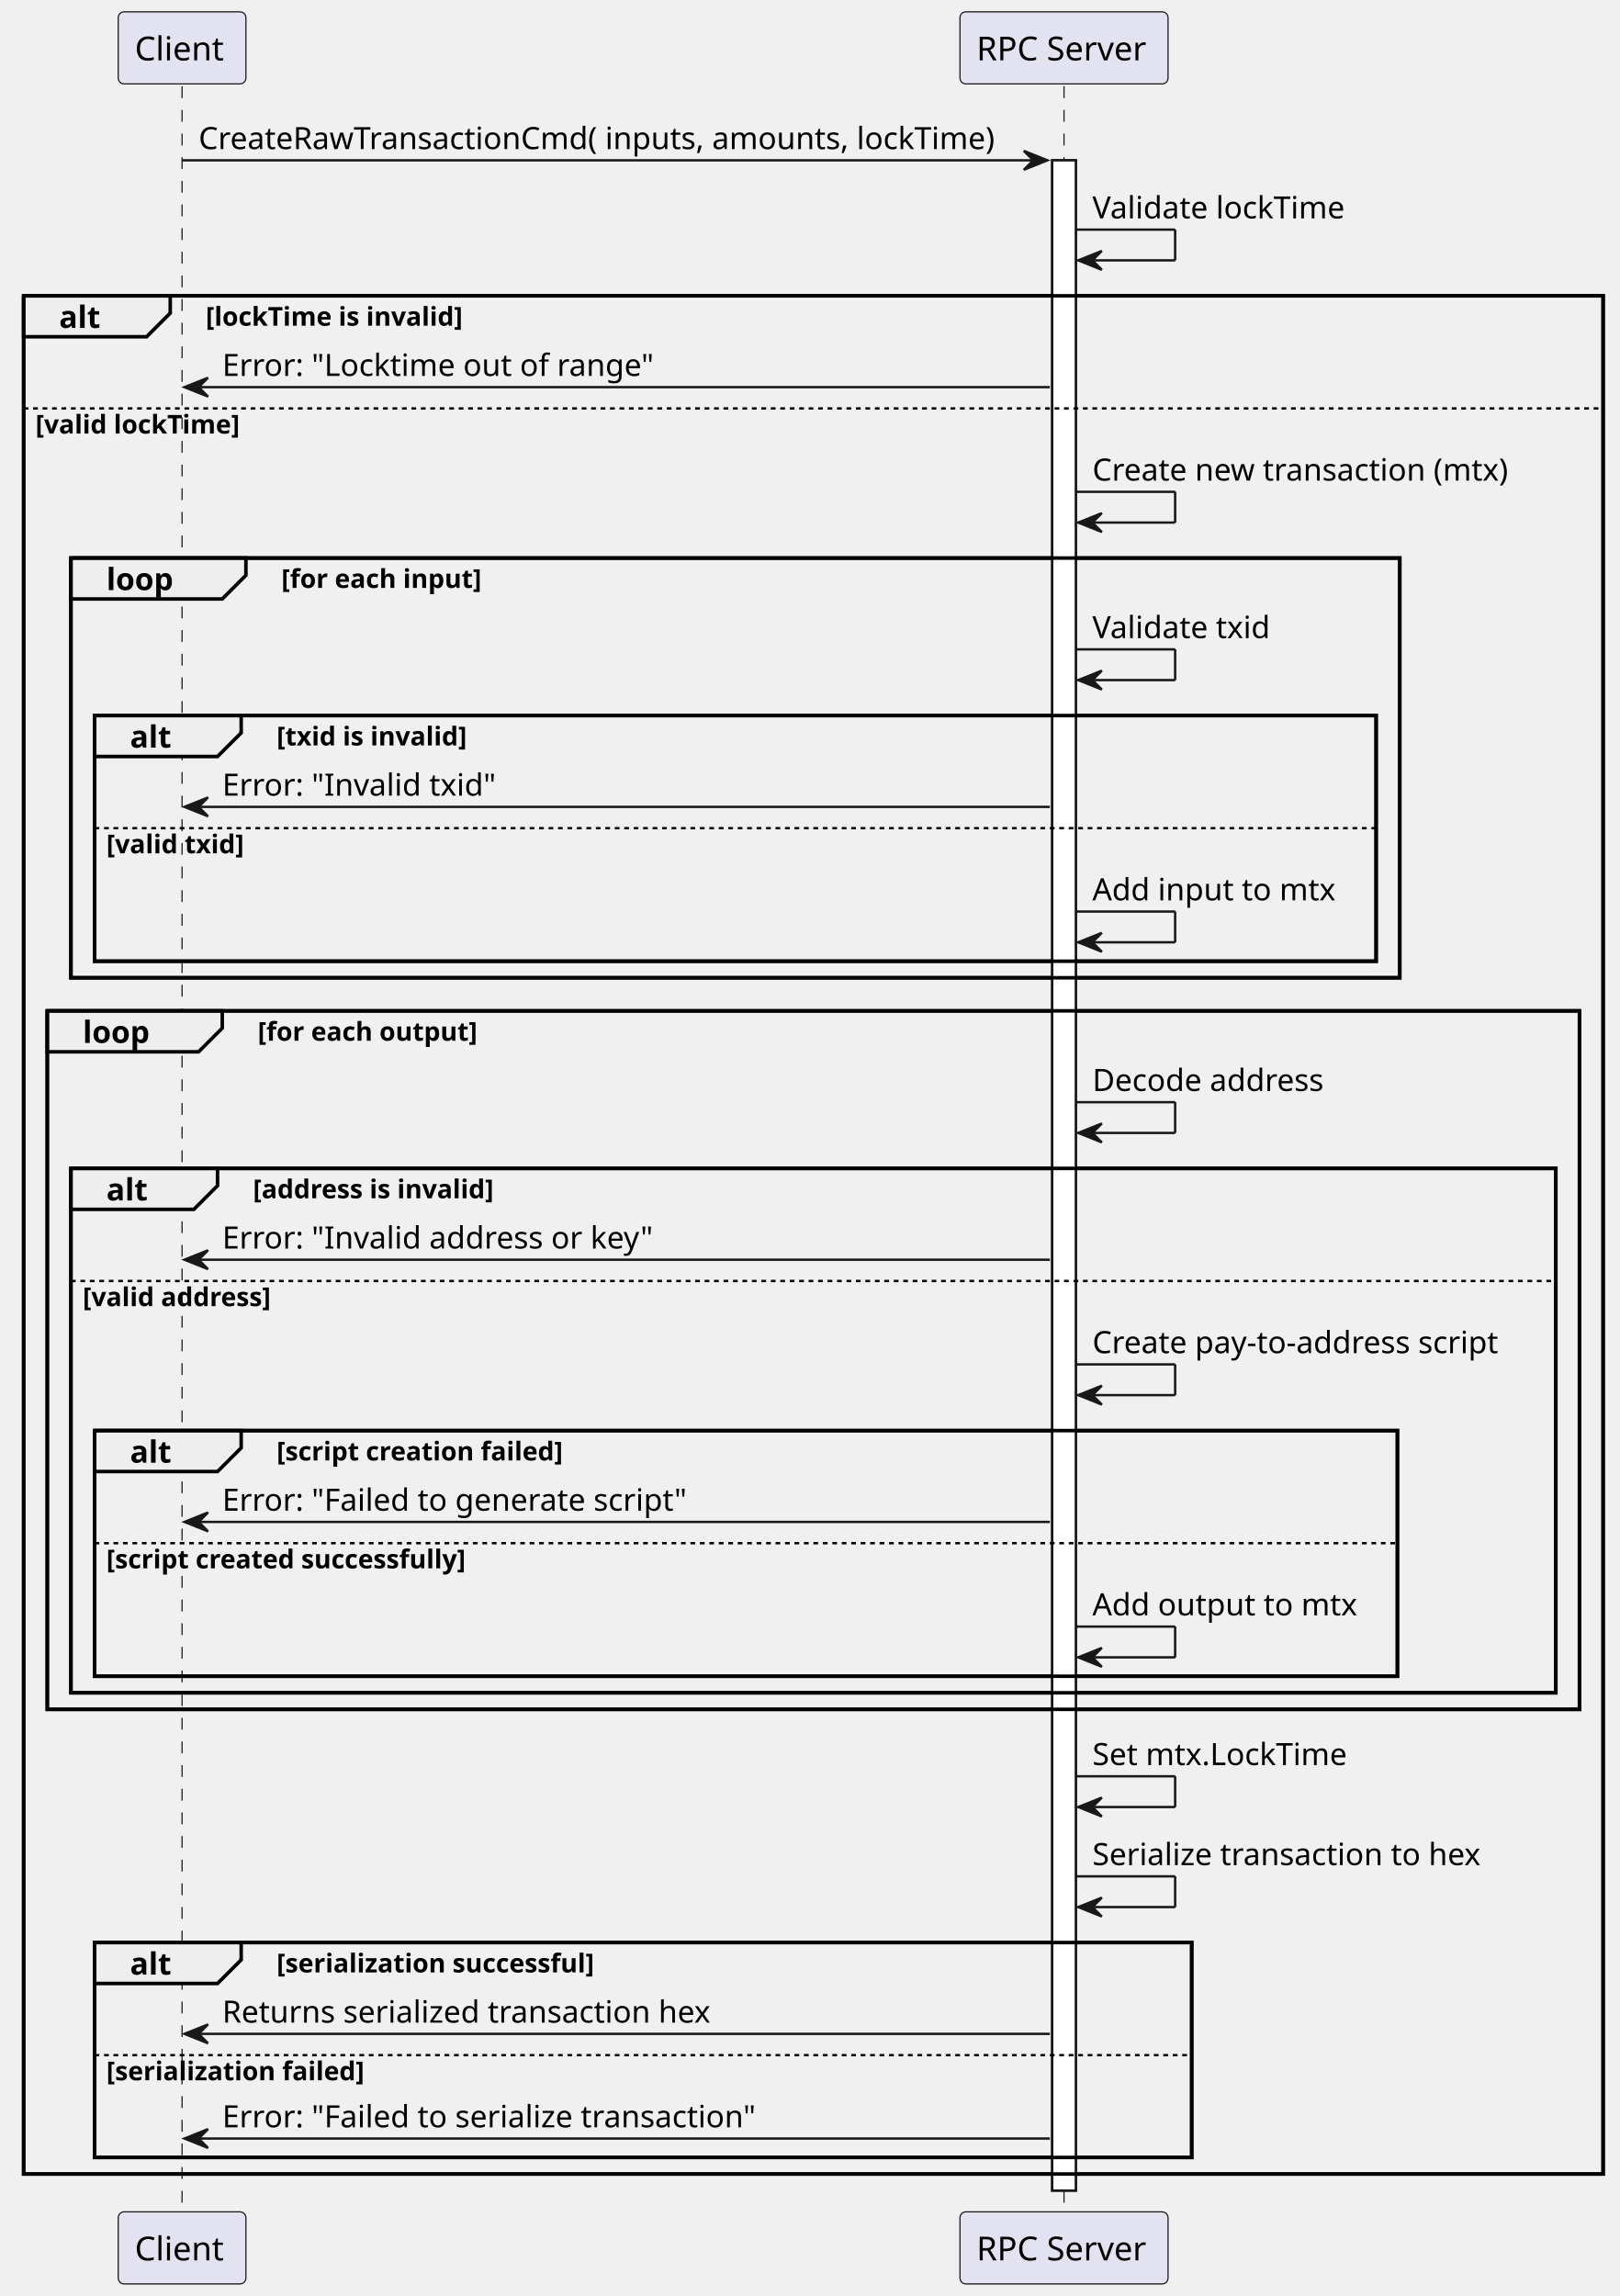
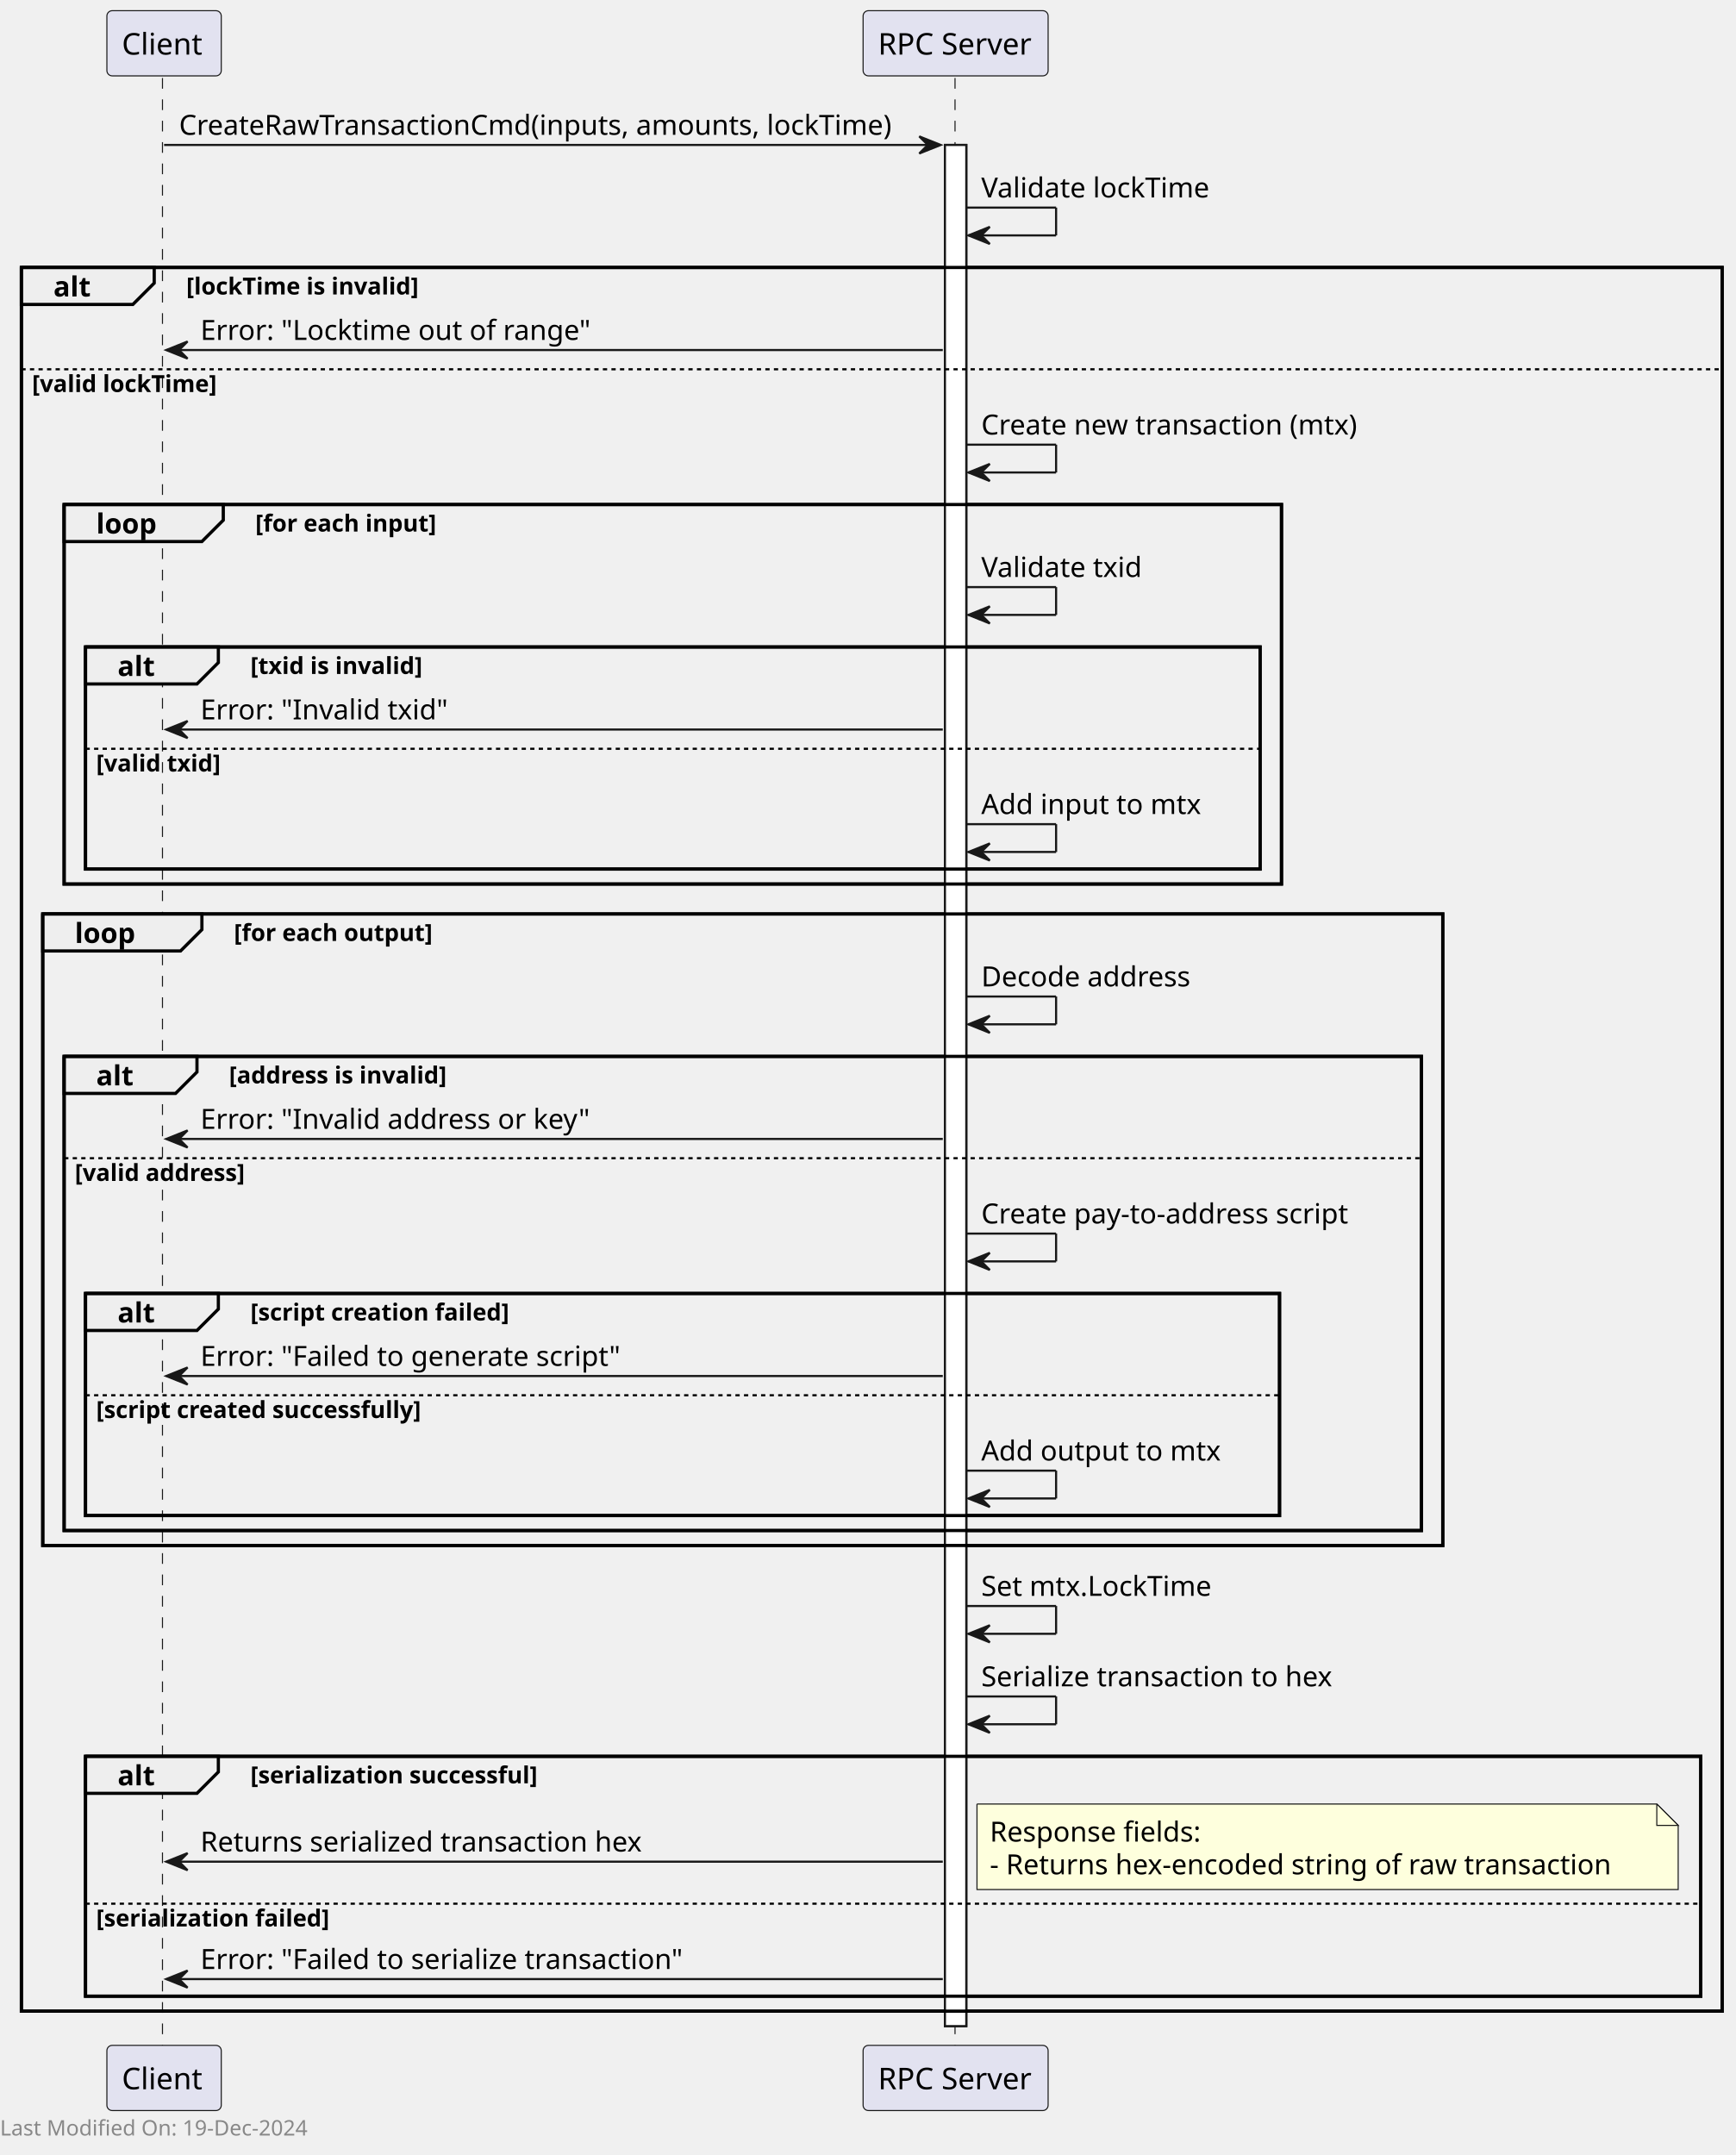
- <svg xmlns="http://www.w3.org/2000/svg" contentStyleType="text/css" height="971px" preserveAspectRatio="none" style="width:685px;height:971px;background:#FFFFFF;" version="1.1" viewBox="0 0 685 971" width="685px" zoomAndPan="magnify">
+ <svg xmlns="http://www.w3.org/2000/svg" contentStyleType="text/css" height="1008px" preserveAspectRatio="none" style="width:812px;height:1008px;background:#FFFFFF;" version="1.1" viewBox="0 0 812 1008" width="812px" zoomAndPan="magnify">
  <defs />
  <g>
-     <rect fill="#FFFFFF" height="858.607" style="stroke:#181818;stroke-width:1.0;" width="10" x="445" y="67.799" />
-     <rect fill="none" height="794.297" style="stroke:#000000;stroke-width:1.5;" width="668" x="10" y="125.109" />
-     <rect fill="none" height="177.508" style="stroke:#000000;stroke-width:1.5;" width="562" x="30" y="235.996" />
-     <rect fill="none" height="103.887" style="stroke:#000000;stroke-width:1.5;" width="542" x="40" y="302.617" />
-     <rect fill="none" height="295.394" style="stroke:#000000;stroke-width:1.5;" width="648" x="20" y="427.504" />
-     <rect fill="none" height="221.773" style="stroke:#000000;stroke-width:1.5;" width="628" x="30" y="494.125" />
-     <rect fill="none" height="103.887" style="stroke:#000000;stroke-width:1.5;" width="551" x="40" y="605.012" />
-     <rect fill="none" height="90.887" style="stroke:#000000;stroke-width:1.5;" width="464" x="40" y="821.519" />
-     <line style="stroke:#181818;stroke-width:0.5;stroke-dasharray:5.0,5.0;" x1="77" x2="77" y1="36.488" y2="936.406" />
-     <line style="stroke:#181818;stroke-width:0.5;stroke-dasharray:5.0,5.0;" x1="450" x2="450" y1="36.488" y2="936.406" />
-     <rect fill="#E2E2F0" height="30.488" rx="2.5" ry="2.5" style="stroke:#181818;stroke-width:0.5;" width="54" x="50" y="5" />
-     <text fill="#000000" font-family="sans-serif" font-size="14" lengthAdjust="spacing" textLength="40" x="57" y="25.535">Client</text>
-     <rect fill="#E2E2F0" height="30.488" rx="2.5" ry="2.5" style="stroke:#181818;stroke-width:0.5;" width="54" x="50" y="935.406" />
-     <text fill="#000000" font-family="sans-serif" font-size="14" lengthAdjust="spacing" textLength="40" x="57" y="955.941">Client</text>
-     <rect fill="#E2E2F0" height="30.488" rx="2.5" ry="2.5" style="stroke:#181818;stroke-width:0.5;" width="88" x="406" y="5" />
-     <text fill="#000000" font-family="sans-serif" font-size="14" lengthAdjust="spacing" textLength="74" x="413" y="25.535">RPC Server</text>
-     <rect fill="#E2E2F0" height="30.488" rx="2.5" ry="2.5" style="stroke:#181818;stroke-width:0.5;" width="88" x="406" y="935.406" />
-     <text fill="#000000" font-family="sans-serif" font-size="14" lengthAdjust="spacing" textLength="74" x="413" y="955.941">RPC Server</text>
-     <rect fill="#FFFFFF" height="858.607" style="stroke:#181818;stroke-width:1.0;" width="10" x="445" y="67.799" />
-     <polygon fill="#181818" points="433,63.799,443,67.799,433,71.799,437,67.799" style="stroke:#181818;stroke-width:1.0;" />
-     <line style="stroke:#181818;stroke-width:1.0;" x1="77" x2="439" y1="67.799" y2="67.799" />
-     <text fill="#000000" font-family="sans-serif" font-size="13" lengthAdjust="spacing" textLength="349" x="84" y="63.057">CreateRawTransactionCmd( inputs, amounts, lockTime)</text>
-     <line style="stroke:#181818;stroke-width:1.0;" x1="455" x2="497" y1="97.109" y2="97.109" />
-     <line style="stroke:#181818;stroke-width:1.0;" x1="497" x2="497" y1="97.109" y2="110.109" />
-     <line style="stroke:#181818;stroke-width:1.0;" x1="456" x2="497" y1="110.109" y2="110.109" />
-     <polygon fill="#181818" points="466,106.109,456,110.109,466,114.109,462,110.109" style="stroke:#181818;stroke-width:1.0;" />
-     <text fill="#000000" font-family="sans-serif" font-size="13" lengthAdjust="spacing" textLength="112" x="462" y="92.367">Validate lockTime</text>
-     <path d="M10,125.109 L72,125.109 L72,132.42 L62,142.42 L10,142.42 L10,125.109 " fill="#EEEEEE" style="stroke:#000000;stroke-width:1.5;" />
-     <rect fill="none" height="794.297" style="stroke:#000000;stroke-width:1.5;" width="668" x="10" y="125.109" />
-     <text fill="#000000" font-family="sans-serif" font-size="13" font-weight="bold" lengthAdjust="spacing" textLength="17" x="25" y="138.678">alt</text>
-     <text fill="#000000" font-family="sans-serif" font-size="11" font-weight="bold" lengthAdjust="spacing" textLength="118" x="87" y="137.744">[lockTime is invalid]</text>
-     <polygon fill="#181818" points="88,159.731,78,163.731,88,167.731,84,163.731" style="stroke:#181818;stroke-width:1.0;" />
-     <line style="stroke:#181818;stroke-width:1.0;" x1="82" x2="444" y1="163.731" y2="163.731" />
-     <text fill="#000000" font-family="sans-serif" font-size="13" lengthAdjust="spacing" textLength="187" x="94" y="158.988">Error: "Locktime out of range"</text>
-     <line style="stroke:#000000;stroke-width:1.0;stroke-dasharray:2.0,2.0;" x1="10" x2="678" y1="172.731" y2="172.731" />
-     <text fill="#000000" font-family="sans-serif" font-size="11" font-weight="bold" lengthAdjust="spacing" textLength="93" x="15" y="183.365">[valid lockTime]</text>
-     <line style="stroke:#181818;stroke-width:1.0;" x1="455" x2="497" y1="207.996" y2="207.996" />
-     <line style="stroke:#181818;stroke-width:1.0;" x1="497" x2="497" y1="207.996" y2="220.996" />
-     <line style="stroke:#181818;stroke-width:1.0;" x1="456" x2="497" y1="220.996" y2="220.996" />
-     <polygon fill="#181818" points="466,216.996,456,220.996,466,224.996,462,220.996" style="stroke:#181818;stroke-width:1.0;" />
-     <text fill="#000000" font-family="sans-serif" font-size="13" lengthAdjust="spacing" textLength="181" x="462" y="203.254">Create new transaction (mtx)</text>
-     <path d="M30,235.996 L104,235.996 L104,243.307 L94,253.307 L30,253.307 L30,235.996 " fill="#EEEEEE" style="stroke:#000000;stroke-width:1.5;" />
-     <rect fill="none" height="177.508" style="stroke:#000000;stroke-width:1.5;" width="562" x="30" y="235.996" />
-     <text fill="#000000" font-family="sans-serif" font-size="13" font-weight="bold" lengthAdjust="spacing" textLength="29" x="45" y="249.565">loop</text>
-     <text fill="#000000" font-family="sans-serif" font-size="11" font-weight="bold" lengthAdjust="spacing" textLength="87" x="119" y="248.631">[for each input]</text>
-     <line style="stroke:#181818;stroke-width:1.0;" x1="455" x2="497" y1="274.617" y2="274.617" />
-     <line style="stroke:#181818;stroke-width:1.0;" x1="497" x2="497" y1="274.617" y2="287.617" />
-     <line style="stroke:#181818;stroke-width:1.0;" x1="456" x2="497" y1="287.617" y2="287.617" />
-     <polygon fill="#181818" points="466,283.617,456,287.617,466,291.617,462,287.617" style="stroke:#181818;stroke-width:1.0;" />
-     <text fill="#000000" font-family="sans-serif" font-size="13" lengthAdjust="spacing" textLength="79" x="462" y="269.875">Validate txid</text>
-     <path d="M40,302.617 L102,302.617 L102,309.928 L92,319.928 L40,319.928 L40,302.617 " fill="#EEEEEE" style="stroke:#000000;stroke-width:1.5;" />
-     <rect fill="none" height="103.887" style="stroke:#000000;stroke-width:1.5;" width="542" x="40" y="302.617" />
-     <text fill="#000000" font-family="sans-serif" font-size="13" font-weight="bold" lengthAdjust="spacing" textLength="17" x="55" y="316.185">alt</text>
-     <text fill="#000000" font-family="sans-serif" font-size="11" font-weight="bold" lengthAdjust="spacing" textLength="86" x="117" y="315.252">[txid is invalid]</text>
-     <polygon fill="#181818" points="88,337.238,78,341.238,88,345.238,84,341.238" style="stroke:#181818;stroke-width:1.0;" />
-     <line style="stroke:#181818;stroke-width:1.0;" x1="82" x2="444" y1="341.238" y2="341.238" />
-     <text fill="#000000" font-family="sans-serif" font-size="13" lengthAdjust="spacing" textLength="119" x="94" y="336.496">Error: "Invalid txid"</text>
-     <line style="stroke:#000000;stroke-width:1.0;stroke-dasharray:2.0,2.0;" x1="40" x2="582" y1="350.238" y2="350.238" />
-     <text fill="#000000" font-family="sans-serif" font-size="11" font-weight="bold" lengthAdjust="spacing" textLength="61" x="45" y="360.873">[valid txid]</text>
-     <line style="stroke:#181818;stroke-width:1.0;" x1="455" x2="497" y1="385.504" y2="385.504" />
-     <line style="stroke:#181818;stroke-width:1.0;" x1="497" x2="497" y1="385.504" y2="398.504" />
-     <line style="stroke:#181818;stroke-width:1.0;" x1="456" x2="497" y1="398.504" y2="398.504" />
-     <polygon fill="#181818" points="466,394.504,456,398.504,466,402.504,462,398.504" style="stroke:#181818;stroke-width:1.0;" />
-     <text fill="#000000" font-family="sans-serif" font-size="13" lengthAdjust="spacing" textLength="108" x="462" y="380.762">Add input to mtx</text>
-     <path d="M20,427.504 L94,427.504 L94,434.815 L84,444.815 L20,444.815 L20,427.504 " fill="#EEEEEE" style="stroke:#000000;stroke-width:1.5;" />
-     <rect fill="none" height="295.394" style="stroke:#000000;stroke-width:1.5;" width="648" x="20" y="427.504" />
-     <text fill="#000000" font-family="sans-serif" font-size="13" font-weight="bold" lengthAdjust="spacing" textLength="29" x="35" y="441.072">loop</text>
-     <text fill="#000000" font-family="sans-serif" font-size="11" font-weight="bold" lengthAdjust="spacing" textLength="94" x="109" y="440.139">[for each output]</text>
-     <line style="stroke:#181818;stroke-width:1.0;" x1="455" x2="497" y1="466.125" y2="466.125" />
-     <line style="stroke:#181818;stroke-width:1.0;" x1="497" x2="497" y1="466.125" y2="479.125" />
-     <line style="stroke:#181818;stroke-width:1.0;" x1="456" x2="497" y1="479.125" y2="479.125" />
-     <polygon fill="#181818" points="466,475.125,456,479.125,466,483.125,462,479.125" style="stroke:#181818;stroke-width:1.0;" />
-     <text fill="#000000" font-family="sans-serif" font-size="13" lengthAdjust="spacing" textLength="100" x="462" y="461.383">Decode address</text>
-     <path d="M30,494.125 L92,494.125 L92,501.435 L82,511.435 L30,511.435 L30,494.125 " fill="#EEEEEE" style="stroke:#000000;stroke-width:1.5;" />
-     <rect fill="none" height="221.773" style="stroke:#000000;stroke-width:1.5;" width="628" x="30" y="494.125" />
-     <text fill="#000000" font-family="sans-serif" font-size="13" font-weight="bold" lengthAdjust="spacing" textLength="17" x="45" y="507.693">alt</text>
-     <text fill="#000000" font-family="sans-serif" font-size="11" font-weight="bold" lengthAdjust="spacing" textLength="108" x="107" y="506.76">[address is invalid]</text>
-     <polygon fill="#181818" points="88,528.746,78,532.746,88,536.746,84,532.746" style="stroke:#181818;stroke-width:1.0;" />
-     <line style="stroke:#181818;stroke-width:1.0;" x1="82" x2="444" y1="532.746" y2="532.746" />
-     <text fill="#000000" font-family="sans-serif" font-size="13" lengthAdjust="spacing" textLength="186" x="94" y="528.004">Error: "Invalid address or key"</text>
-     <line style="stroke:#000000;stroke-width:1.0;stroke-dasharray:2.0,2.0;" x1="30" x2="658" y1="541.746" y2="541.746" />
-     <text fill="#000000" font-family="sans-serif" font-size="11" font-weight="bold" lengthAdjust="spacing" textLength="83" x="35" y="552.381">[valid address]</text>
-     <line style="stroke:#181818;stroke-width:1.0;" x1="455" x2="497" y1="577.012" y2="577.012" />
-     <line style="stroke:#181818;stroke-width:1.0;" x1="497" x2="497" y1="577.012" y2="590.012" />
-     <line style="stroke:#181818;stroke-width:1.0;" x1="456" x2="497" y1="590.012" y2="590.012" />
-     <polygon fill="#181818" points="466,586.012,456,590.012,466,594.012,462,590.012" style="stroke:#181818;stroke-width:1.0;" />
-     <text fill="#000000" font-family="sans-serif" font-size="13" lengthAdjust="spacing" textLength="184" x="462" y="572.269">Create pay-to-address script</text>
-     <path d="M40,605.012 L102,605.012 L102,612.322 L92,622.322 L40,622.322 L40,605.012 " fill="#EEEEEE" style="stroke:#000000;stroke-width:1.5;" />
-     <rect fill="none" height="103.887" style="stroke:#000000;stroke-width:1.5;" width="551" x="40" y="605.012" />
-     <text fill="#000000" font-family="sans-serif" font-size="13" font-weight="bold" lengthAdjust="spacing" textLength="17" x="55" y="618.58">alt</text>
-     <text fill="#000000" font-family="sans-serif" font-size="11" font-weight="bold" lengthAdjust="spacing" textLength="125" x="117" y="617.646">[script creation failed]</text>
-     <polygon fill="#181818" points="88,639.633,78,643.633,88,647.633,84,643.633" style="stroke:#181818;stroke-width:1.0;" />
-     <line style="stroke:#181818;stroke-width:1.0;" x1="82" x2="444" y1="643.633" y2="643.633" />
-     <text fill="#000000" font-family="sans-serif" font-size="13" lengthAdjust="spacing" textLength="200" x="94" y="638.891">Error: "Failed to generate script"</text>
-     <line style="stroke:#000000;stroke-width:1.0;stroke-dasharray:2.0,2.0;" x1="40" x2="591" y1="652.633" y2="652.633" />
-     <text fill="#000000" font-family="sans-serif" font-size="11" font-weight="bold" lengthAdjust="spacing" textLength="157" x="45" y="663.268">[script created successfully]</text>
-     <line style="stroke:#181818;stroke-width:1.0;" x1="455" x2="497" y1="687.898" y2="687.898" />
-     <line style="stroke:#181818;stroke-width:1.0;" x1="497" x2="497" y1="687.898" y2="700.898" />
-     <line style="stroke:#181818;stroke-width:1.0;" x1="456" x2="497" y1="700.898" y2="700.898" />
-     <polygon fill="#181818" points="466,696.898,456,700.898,466,704.898,462,700.898" style="stroke:#181818;stroke-width:1.0;" />
-     <text fill="#000000" font-family="sans-serif" font-size="13" lengthAdjust="spacing" textLength="117" x="462" y="683.156">Add output to mtx</text>
-     <line style="stroke:#181818;stroke-width:1.0;" x1="455" x2="497" y1="751.209" y2="751.209" />
-     <line style="stroke:#181818;stroke-width:1.0;" x1="497" x2="497" y1="751.209" y2="764.209" />
-     <line style="stroke:#181818;stroke-width:1.0;" x1="456" x2="497" y1="764.209" y2="764.209" />
-     <polygon fill="#181818" points="466,760.209,456,764.209,466,768.209,462,764.209" style="stroke:#181818;stroke-width:1.0;" />
-     <text fill="#000000" font-family="sans-serif" font-size="13" lengthAdjust="spacing" textLength="113" x="462" y="746.467">Set mtx.LockTime</text>
-     <line style="stroke:#181818;stroke-width:1.0;" x1="455" x2="497" y1="793.519" y2="793.519" />
-     <line style="stroke:#181818;stroke-width:1.0;" x1="497" x2="497" y1="793.519" y2="806.519" />
-     <line style="stroke:#181818;stroke-width:1.0;" x1="456" x2="497" y1="806.519" y2="806.519" />
-     <polygon fill="#181818" points="466,802.519,456,806.519,466,810.519,462,806.519" style="stroke:#181818;stroke-width:1.0;" />
-     <text fill="#000000" font-family="sans-serif" font-size="13" lengthAdjust="spacing" textLength="171" x="462" y="788.777">Serialize transaction to hex</text>
-     <path d="M40,821.519 L102,821.519 L102,828.83 L92,838.83 L40,838.83 L40,821.519 " fill="#EEEEEE" style="stroke:#000000;stroke-width:1.5;" />
-     <rect fill="none" height="90.887" style="stroke:#000000;stroke-width:1.5;" width="464" x="40" y="821.519" />
-     <text fill="#000000" font-family="sans-serif" font-size="13" font-weight="bold" lengthAdjust="spacing" textLength="17" x="55" y="835.088">alt</text>
-     <text fill="#000000" font-family="sans-serif" font-size="11" font-weight="bold" lengthAdjust="spacing" textLength="140" x="117" y="834.154">[serialization successful]</text>
-     <polygon fill="#181818" points="88,856.141,78,860.141,88,864.141,84,860.141" style="stroke:#181818;stroke-width:1.0;" />
-     <line style="stroke:#181818;stroke-width:1.0;" x1="82" x2="444" y1="860.141" y2="860.141" />
-     <text fill="#000000" font-family="sans-serif" font-size="13" lengthAdjust="spacing" textLength="214" x="94" y="855.398">Returns serialized transaction hex</text>
-     <line style="stroke:#000000;stroke-width:1.0;stroke-dasharray:2.0,2.0;" x1="40" x2="504" y1="869.141" y2="869.141" />
-     <text fill="#000000" font-family="sans-serif" font-size="11" font-weight="bold" lengthAdjust="spacing" textLength="113" x="45" y="879.775">[serialization failed]</text>
-     <polygon fill="#181818" points="88,900.406,78,904.406,88,908.406,84,904.406" style="stroke:#181818;stroke-width:1.0;" />
-     <line style="stroke:#181818;stroke-width:1.0;" x1="82" x2="444" y1="904.406" y2="904.406" />
-     <text fill="#000000" font-family="sans-serif" font-size="13" lengthAdjust="spacing" textLength="233" x="94" y="899.664">Error: "Failed to serialize transaction"</text>
+     <rect fill="#FFFFFF" height="879.918" style="stroke:#181818;stroke-width:1.0;" width="10" x="442.004" y="67.799" />
+     <rect fill="none" height="815.607" style="stroke:#000000;stroke-width:1.5;" width="795.567" x="10" y="125.109" />
+     <rect fill="none" height="177.508" style="stroke:#000000;stroke-width:1.5;" width="569.435" x="30" y="235.996" />
+     <rect fill="none" height="103.887" style="stroke:#000000;stroke-width:1.5;" width="549.435" x="40" y="302.617" />
+     <rect fill="none" height="295.394" style="stroke:#000000;stroke-width:1.5;" width="654.883" x="20" y="427.504" />
+     <rect fill="none" height="221.773" style="stroke:#000000;stroke-width:1.5;" width="634.883" x="30" y="494.125" />
+     <rect fill="none" height="103.887" style="stroke:#000000;stroke-width:1.5;" width="558.525" x="40" y="605.012" />
+     <rect fill="none" height="112.197" style="stroke:#000000;stroke-width:1.5;" width="755.567" x="40" y="821.519" />
+     <line style="stroke:#181818;stroke-width:0.5;stroke-dasharray:5.0,5.0;" x1="76" x2="76" y1="36.488" y2="957.717" />
+     <line style="stroke:#181818;stroke-width:0.5;stroke-dasharray:5.0,5.0;" x1="446.729" x2="446.729" y1="36.488" y2="957.717" />
+     <rect fill="#E2E2F0" height="30.488" rx="2.5" ry="2.5" style="stroke:#181818;stroke-width:0.5;" width="53.505" x="50" y="5" />
+     <text fill="#000000" font-family="sans-serif" font-size="14" lengthAdjust="spacing" textLength="39.505" x="57" y="25.535">Client</text>
+     <rect fill="#E2E2F0" height="30.488" rx="2.5" ry="2.5" style="stroke:#181818;stroke-width:0.5;" width="53.505" x="50" y="956.717" />
+     <text fill="#000000" font-family="sans-serif" font-size="14" lengthAdjust="spacing" textLength="39.505" x="57" y="977.252">Client</text>
+     <rect fill="#E2E2F0" height="30.488" rx="2.5" ry="2.5" style="stroke:#181818;stroke-width:0.5;" width="86.55" x="403.729" y="5" />
+     <text fill="#000000" font-family="sans-serif" font-size="14" lengthAdjust="spacing" textLength="72.55" x="410.729" y="25.535">RPC Server</text>
+     <rect fill="#E2E2F0" height="30.488" rx="2.5" ry="2.5" style="stroke:#181818;stroke-width:0.5;" width="86.55" x="403.729" y="956.717" />
+     <text fill="#000000" font-family="sans-serif" font-size="14" lengthAdjust="spacing" textLength="72.55" x="410.729" y="977.252">RPC Server</text>
+     <rect fill="#FFFFFF" height="879.918" style="stroke:#181818;stroke-width:1.0;" width="10" x="442.004" y="67.799" />
+     <polygon fill="#181818" points="430.004,63.799,440.004,67.799,430.004,71.799,434.004,67.799" style="stroke:#181818;stroke-width:1.0;" />
+     <line style="stroke:#181818;stroke-width:1.0;" x1="76.752" x2="436.004" y1="67.799" y2="67.799" />
+     <text fill="#000000" font-family="sans-serif" font-size="13" lengthAdjust="spacing" textLength="346.252" x="83.752" y="63.057">CreateRawTransactionCmd(inputs, amounts, lockTime)</text>
+     <line style="stroke:#181818;stroke-width:1.0;" x1="452.004" x2="494.004" y1="97.109" y2="97.109" />
+     <line style="stroke:#181818;stroke-width:1.0;" x1="494.004" x2="494.004" y1="97.109" y2="110.109" />
+     <line style="stroke:#181818;stroke-width:1.0;" x1="453.004" x2="494.004" y1="110.109" y2="110.109" />
+     <polygon fill="#181818" points="463.004,106.109,453.004,110.109,463.004,114.109,459.004,110.109" style="stroke:#181818;stroke-width:1.0;" />
+     <text fill="#000000" font-family="sans-serif" font-size="13" lengthAdjust="spacing" textLength="112.131" x="459.004" y="92.367">Validate lockTime</text>
+     <path d="M10,125.109 L72.139,125.109 L72.139,132.42 L62.139,142.42 L10,142.42 L10,125.109 " fill="#EEEEEE" style="stroke:#000000;stroke-width:1.5;" />
+     <rect fill="none" height="815.607" style="stroke:#000000;stroke-width:1.5;" width="795.567" x="10" y="125.109" />
+     <text fill="#000000" font-family="sans-serif" font-size="13" font-weight="bold" lengthAdjust="spacing" textLength="17.139" x="25" y="138.678">alt</text>
+     <text fill="#000000" font-family="sans-serif" font-size="11" font-weight="bold" lengthAdjust="spacing" textLength="115.135" x="87.139" y="137.744">[lockTime is invalid]</text>
+     <polygon fill="#181818" points="87.752,159.731,77.752,163.731,87.752,167.731,83.752,163.731" style="stroke:#181818;stroke-width:1.0;" />
+     <line style="stroke:#181818;stroke-width:1.0;" x1="81.752" x2="441.004" y1="163.731" y2="163.731" />
+     <text fill="#000000" font-family="sans-serif" font-size="13" lengthAdjust="spacing" textLength="188.037" x="93.752" y="158.988">Error: "Locktime out of range"</text>
+     <line style="stroke:#000000;stroke-width:1.0;stroke-dasharray:2.0,2.0;" x1="10" x2="805.567" y1="172.731" y2="172.731" />
+     <text fill="#000000" font-family="sans-serif" font-size="11" font-weight="bold" lengthAdjust="spacing" textLength="90.911" x="15" y="183.365">[valid lockTime]</text>
+     <line style="stroke:#181818;stroke-width:1.0;" x1="452.004" x2="494.004" y1="207.996" y2="207.996" />
+     <line style="stroke:#181818;stroke-width:1.0;" x1="494.004" x2="494.004" y1="207.996" y2="220.996" />
+     <line style="stroke:#181818;stroke-width:1.0;" x1="453.004" x2="494.004" y1="220.996" y2="220.996" />
+     <polygon fill="#181818" points="463.004,216.996,453.004,220.996,463.004,224.996,459.004,220.996" style="stroke:#181818;stroke-width:1.0;" />
+     <text fill="#000000" font-family="sans-serif" font-size="13" lengthAdjust="spacing" textLength="182.501" x="459.004" y="203.254">Create new transaction (mtx)</text>
+     <path d="M30,235.996 L104.447,235.996 L104.447,243.307 L94.447,253.307 L30,253.307 L30,235.996 " fill="#EEEEEE" style="stroke:#000000;stroke-width:1.5;" />
+     <rect fill="none" height="177.508" style="stroke:#000000;stroke-width:1.5;" width="569.435" x="30" y="235.996" />
+     <text fill="#000000" font-family="sans-serif" font-size="13" font-weight="bold" lengthAdjust="spacing" textLength="29.447" x="45" y="249.565">loop</text>
+     <text fill="#000000" font-family="sans-serif" font-size="11" font-weight="bold" lengthAdjust="spacing" textLength="87.753" x="119.447" y="248.631">[for each input]</text>
+     <line style="stroke:#181818;stroke-width:1.0;" x1="452.004" x2="494.004" y1="274.617" y2="274.617" />
+     <line style="stroke:#181818;stroke-width:1.0;" x1="494.004" x2="494.004" y1="274.617" y2="287.617" />
+     <line style="stroke:#181818;stroke-width:1.0;" x1="453.004" x2="494.004" y1="287.617" y2="287.617" />
+     <polygon fill="#181818" points="463.004,283.617,453.004,287.617,463.004,291.617,459.004,287.617" style="stroke:#181818;stroke-width:1.0;" />
+     <text fill="#000000" font-family="sans-serif" font-size="13" lengthAdjust="spacing" textLength="79.549" x="459.004" y="269.875">Validate txid</text>
+     <path d="M40,302.617 L102.139,302.617 L102.139,309.928 L92.139,319.928 L40,319.928 L40,302.617 " fill="#EEEEEE" style="stroke:#000000;stroke-width:1.5;" />
+     <rect fill="none" height="103.887" style="stroke:#000000;stroke-width:1.5;" width="549.435" x="40" y="302.617" />
+     <text fill="#000000" font-family="sans-serif" font-size="13" font-weight="bold" lengthAdjust="spacing" textLength="17.139" x="55" y="316.185">alt</text>
+     <text fill="#000000" font-family="sans-serif" font-size="11" font-weight="bold" lengthAdjust="spacing" textLength="85.261" x="117.139" y="315.252">[txid is invalid]</text>
+     <polygon fill="#181818" points="87.752,337.238,77.752,341.238,87.752,345.238,83.752,341.238" style="stroke:#181818;stroke-width:1.0;" />
+     <line style="stroke:#181818;stroke-width:1.0;" x1="81.752" x2="441.004" y1="341.238" y2="341.238" />
+     <text fill="#000000" font-family="sans-serif" font-size="13" lengthAdjust="spacing" textLength="119.234" x="93.752" y="336.496">Error: "Invalid txid"</text>
+     <line style="stroke:#000000;stroke-width:1.0;stroke-dasharray:2.0,2.0;" x1="40" x2="589.435" y1="350.238" y2="350.238" />
+     <text fill="#000000" font-family="sans-serif" font-size="11" font-weight="bold" lengthAdjust="spacing" textLength="61.037" x="45" y="360.873">[valid txid]</text>
+     <line style="stroke:#181818;stroke-width:1.0;" x1="452.004" x2="494.004" y1="385.504" y2="385.504" />
+     <line style="stroke:#181818;stroke-width:1.0;" x1="494.004" x2="494.004" y1="385.504" y2="398.504" />
+     <line style="stroke:#181818;stroke-width:1.0;" x1="453.004" x2="494.004" y1="398.504" y2="398.504" />
+     <polygon fill="#181818" points="463.004,394.504,453.004,398.504,463.004,402.504,459.004,398.504" style="stroke:#181818;stroke-width:1.0;" />
+     <text fill="#000000" font-family="sans-serif" font-size="13" lengthAdjust="spacing" textLength="108.431" x="459.004" y="380.762">Add input to mtx</text>
+     <path d="M20,427.504 L94.447,427.504 L94.447,434.815 L84.447,444.815 L20,444.815 L20,427.504 " fill="#EEEEEE" style="stroke:#000000;stroke-width:1.5;" />
+     <rect fill="none" height="295.394" style="stroke:#000000;stroke-width:1.5;" width="654.883" x="20" y="427.504" />
+     <text fill="#000000" font-family="sans-serif" font-size="13" font-weight="bold" lengthAdjust="spacing" textLength="29.447" x="35" y="441.072">loop</text>
+     <text fill="#000000" font-family="sans-serif" font-size="11" font-weight="bold" lengthAdjust="spacing" textLength="95.659" x="109.447" y="440.139">[for each output]</text>
+     <line style="stroke:#181818;stroke-width:1.0;" x1="452.004" x2="494.004" y1="466.125" y2="466.125" />
+     <line style="stroke:#181818;stroke-width:1.0;" x1="494.004" x2="494.004" y1="466.125" y2="479.125" />
+     <line style="stroke:#181818;stroke-width:1.0;" x1="453.004" x2="494.004" y1="479.125" y2="479.125" />
+     <polygon fill="#181818" points="463.004,475.125,453.004,479.125,463.004,483.125,459.004,479.125" style="stroke:#181818;stroke-width:1.0;" />
+     <text fill="#000000" font-family="sans-serif" font-size="13" lengthAdjust="spacing" textLength="100.522" x="459.004" y="461.383">Decode address</text>
+     <path d="M30,494.125 L92.139,494.125 L92.139,501.435 L82.139,511.435 L30,511.435 L30,494.125 " fill="#EEEEEE" style="stroke:#000000;stroke-width:1.5;" />
+     <rect fill="none" height="221.773" style="stroke:#000000;stroke-width:1.5;" width="634.883" x="30" y="494.125" />
+     <text fill="#000000" font-family="sans-serif" font-size="13" font-weight="bold" lengthAdjust="spacing" textLength="17.139" x="45" y="507.693">alt</text>
+     <text fill="#000000" font-family="sans-serif" font-size="11" font-weight="bold" lengthAdjust="spacing" textLength="108.367" x="107.139" y="506.76">[address is invalid]</text>
+     <polygon fill="#181818" points="87.752,528.746,77.752,532.746,87.752,536.746,83.752,532.746" style="stroke:#181818;stroke-width:1.0;" />
+     <line style="stroke:#181818;stroke-width:1.0;" x1="81.752" x2="441.004" y1="532.746" y2="532.746" />
+     <text fill="#000000" font-family="sans-serif" font-size="13" lengthAdjust="spacing" textLength="186.983" x="93.752" y="528.004">Error: "Invalid address or key"</text>
+     <line style="stroke:#000000;stroke-width:1.0;stroke-dasharray:2.0,2.0;" x1="30" x2="664.883" y1="541.746" y2="541.746" />
+     <text fill="#000000" font-family="sans-serif" font-size="11" font-weight="bold" lengthAdjust="spacing" textLength="84.144" x="35" y="552.381">[valid address]</text>
+     <line style="stroke:#181818;stroke-width:1.0;" x1="452.004" x2="494.004" y1="577.012" y2="577.012" />
+     <line style="stroke:#181818;stroke-width:1.0;" x1="494.004" x2="494.004" y1="577.012" y2="590.012" />
+     <line style="stroke:#181818;stroke-width:1.0;" x1="453.004" x2="494.004" y1="590.012" y2="590.012" />
+     <polygon fill="#181818" points="463.004,586.012,453.004,590.012,463.004,594.012,459.004,590.012" style="stroke:#181818;stroke-width:1.0;" />
+     <text fill="#000000" font-family="sans-serif" font-size="13" lengthAdjust="spacing" textLength="183.879" x="459.004" y="572.269">Create pay-to-address script</text>
+     <path d="M40,605.012 L102.139,605.012 L102.139,612.322 L92.139,622.322 L40,622.322 L40,605.012 " fill="#EEEEEE" style="stroke:#000000;stroke-width:1.5;" />
+     <rect fill="none" height="103.887" style="stroke:#000000;stroke-width:1.5;" width="558.525" x="40" y="605.012" />
+     <text fill="#000000" font-family="sans-serif" font-size="13" font-weight="bold" lengthAdjust="spacing" textLength="17.139" x="55" y="618.58">alt</text>
+     <text fill="#000000" font-family="sans-serif" font-size="11" font-weight="bold" lengthAdjust="spacing" textLength="125.769" x="117.139" y="617.646">[script creation failed]</text>
+     <polygon fill="#181818" points="87.752,639.633,77.752,643.633,87.752,647.633,83.752,643.633" style="stroke:#181818;stroke-width:1.0;" />
+     <line style="stroke:#181818;stroke-width:1.0;" x1="81.752" x2="441.004" y1="643.633" y2="643.633" />
+     <text fill="#000000" font-family="sans-serif" font-size="13" lengthAdjust="spacing" textLength="201.875" x="93.752" y="638.891">Error: "Failed to generate script"</text>
+     <line style="stroke:#000000;stroke-width:1.0;stroke-dasharray:2.0,2.0;" x1="40" x2="598.525" y1="652.633" y2="652.633" />
+     <text fill="#000000" font-family="sans-serif" font-size="11" font-weight="bold" lengthAdjust="spacing" textLength="159.151" x="45" y="663.268">[script created successfully]</text>
+     <line style="stroke:#181818;stroke-width:1.0;" x1="452.004" x2="494.004" y1="687.898" y2="687.898" />
+     <line style="stroke:#181818;stroke-width:1.0;" x1="494.004" x2="494.004" y1="687.898" y2="700.898" />
+     <line style="stroke:#181818;stroke-width:1.0;" x1="453.004" x2="494.004" y1="700.898" y2="700.898" />
+     <polygon fill="#181818" points="463.004,696.898,453.004,700.898,463.004,704.898,459.004,700.898" style="stroke:#181818;stroke-width:1.0;" />
+     <text fill="#000000" font-family="sans-serif" font-size="13" lengthAdjust="spacing" textLength="117.52" x="459.004" y="683.156">Add output to mtx</text>
+     <line style="stroke:#181818;stroke-width:1.0;" x1="452.004" x2="494.004" y1="751.209" y2="751.209" />
+     <line style="stroke:#181818;stroke-width:1.0;" x1="494.004" x2="494.004" y1="751.209" y2="764.209" />
+     <line style="stroke:#181818;stroke-width:1.0;" x1="453.004" x2="494.004" y1="764.209" y2="764.209" />
+     <polygon fill="#181818" points="463.004,760.209,453.004,764.209,463.004,768.209,459.004,764.209" style="stroke:#181818;stroke-width:1.0;" />
+     <text fill="#000000" font-family="sans-serif" font-size="13" lengthAdjust="spacing" textLength="112.836" x="459.004" y="746.467">Set mtx.LockTime</text>
+     <line style="stroke:#181818;stroke-width:1.0;" x1="452.004" x2="494.004" y1="793.519" y2="793.519" />
+     <line style="stroke:#181818;stroke-width:1.0;" x1="494.004" x2="494.004" y1="793.519" y2="806.519" />
+     <line style="stroke:#181818;stroke-width:1.0;" x1="453.004" x2="494.004" y1="806.519" y2="806.519" />
+     <polygon fill="#181818" points="463.004,802.519,453.004,806.519,463.004,810.519,459.004,806.519" style="stroke:#181818;stroke-width:1.0;" />
+     <text fill="#000000" font-family="sans-serif" font-size="13" lengthAdjust="spacing" textLength="171.749" x="459.004" y="788.777">Serialize transaction to hex</text>
+     <path d="M40,821.519 L102.139,821.519 L102.139,828.83 L92.139,838.83 L40,838.83 L40,821.519 " fill="#EEEEEE" style="stroke:#000000;stroke-width:1.5;" />
+     <rect fill="none" height="112.197" style="stroke:#000000;stroke-width:1.5;" width="755.567" x="40" y="821.519" />
+     <text fill="#000000" font-family="sans-serif" font-size="13" font-weight="bold" lengthAdjust="spacing" textLength="17.139" x="55" y="835.088">alt</text>
+     <text fill="#000000" font-family="sans-serif" font-size="11" font-weight="bold" lengthAdjust="spacing" textLength="141.292" x="117.139" y="834.154">[serialization successful]</text>
+     <polygon fill="#181818" points="87.752,866.796,77.752,870.796,87.752,874.796,83.752,870.796" style="stroke:#181818;stroke-width:1.0;" />
+     <line style="stroke:#181818;stroke-width:1.0;" x1="81.752" x2="441.004" y1="870.796" y2="870.796" />
+     <text fill="#000000" font-family="sans-serif" font-size="13" lengthAdjust="spacing" textLength="215.116" x="93.752" y="866.054">Returns serialized transaction hex</text>
+     <path d="M457,843.83 L457,883.83 L785,883.83 L785,853.83 L775,843.83 L457,843.83 " fill="#FEFFDD" style="stroke:#181818;stroke-width:0.5;" />
+     <path d="M775,843.83 L775,853.83 L785,853.83 L775,843.83 " fill="#FEFFDD" style="stroke:#181818;stroke-width:0.5;" />
+     <text fill="#000000" font-family="sans-serif" font-size="13" lengthAdjust="spacing" textLength="102.769" x="463" y="861.398">Response fields:</text>
+     <text fill="#000000" font-family="sans-serif" font-size="13" lengthAdjust="spacing" textLength="307.563" x="463" y="876.709">- Returns hex-encoded string of raw transaction</text>
+     <line style="stroke:#000000;stroke-width:1.0;stroke-dasharray:2.0,2.0;" x1="40" x2="795.567" y1="890.451" y2="890.451" />
+     <text fill="#000000" font-family="sans-serif" font-size="11" font-weight="bold" lengthAdjust="spacing" textLength="113.808" x="45" y="901.086">[serialization failed]</text>
+     <polygon fill="#181818" points="87.752,921.717,77.752,925.717,87.752,929.717,83.752,925.717" style="stroke:#181818;stroke-width:1.0;" />
+     <line style="stroke:#181818;stroke-width:1.0;" x1="81.752" x2="441.004" y1="925.717" y2="925.717" />
+     <text fill="#000000" font-family="sans-serif" font-size="13" lengthAdjust="spacing" textLength="234.108" x="93.752" y="920.975">Error: "Failed to serialize transaction"</text>
+     <text fill="#888888" font-family="sans-serif" font-size="10" lengthAdjust="spacing" textLength="156.392" x="0" y="998.873">Last Modified On: 19-Dec-2024</text>
  </g>
</svg>
